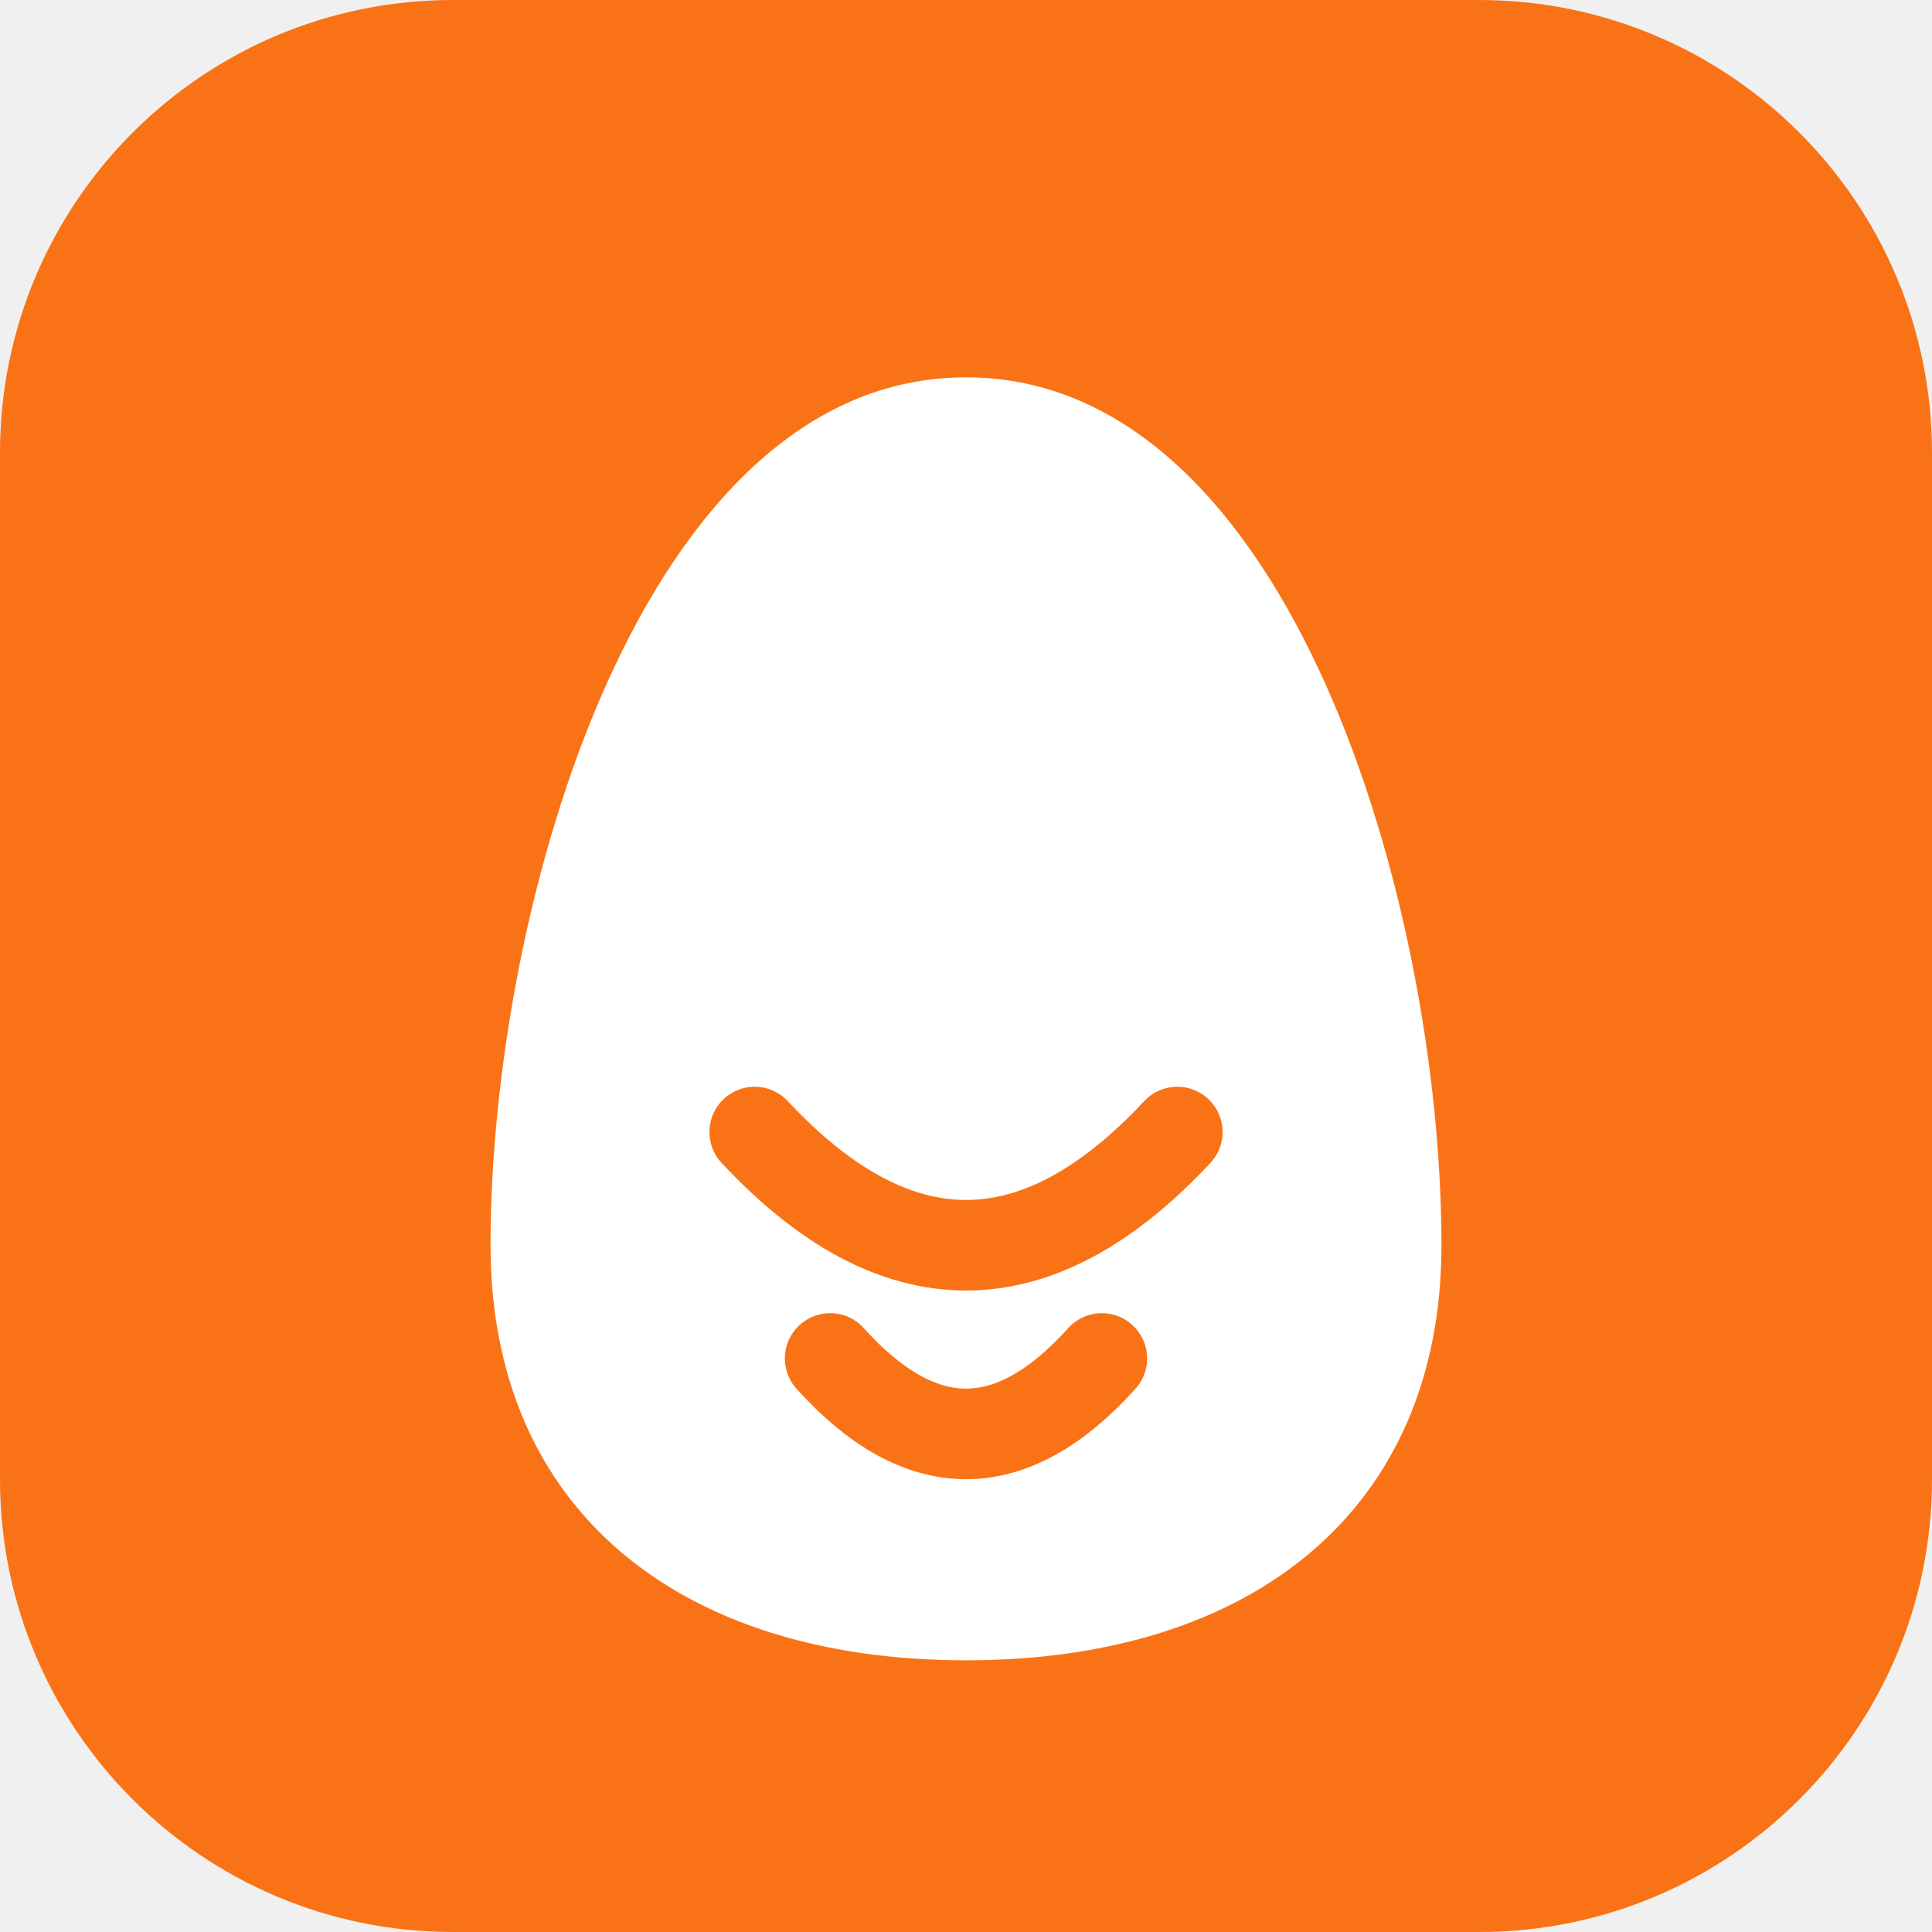
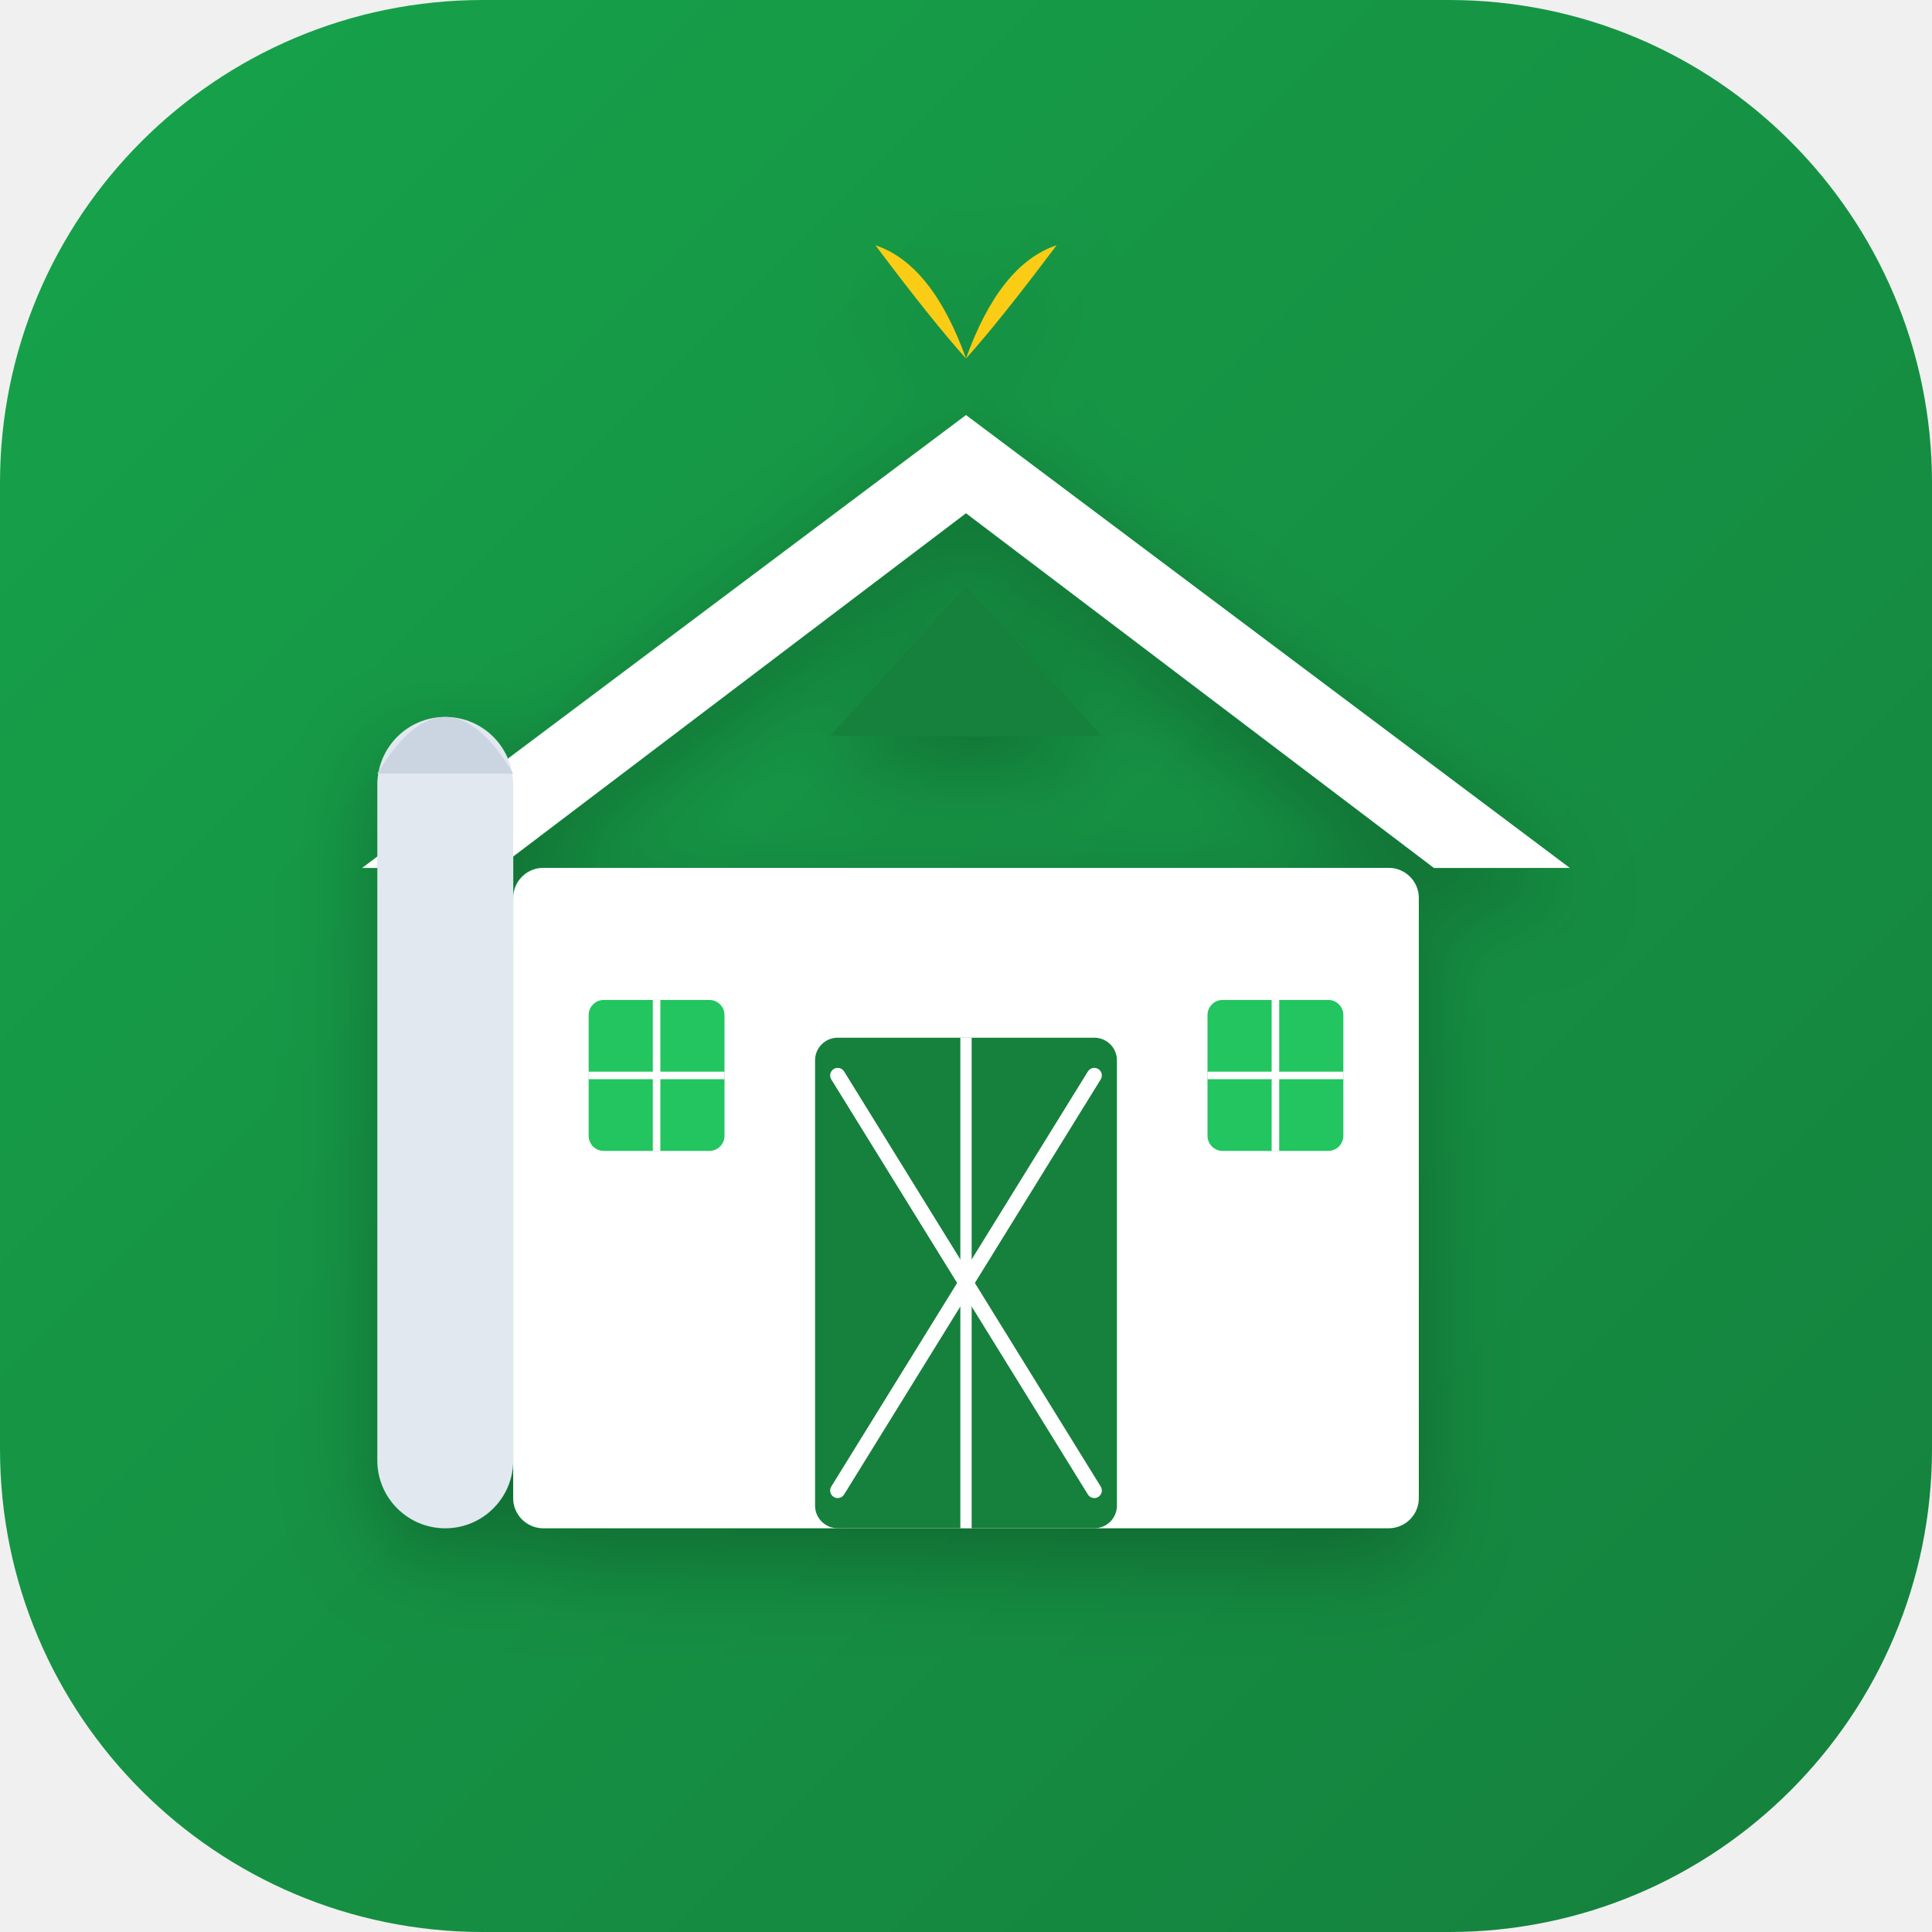
<svg xmlns="http://www.w3.org/2000/svg" width="512" height="512" viewBox="0 0 512 512">
-   <rect width="512" height="512" rx="120" fill="#f97316" />
-   <path d="M256 100 C 170 100 130 240 130 330 C 130 400 180 440 256 440 C 332 440 382 400 382 330 C 382 240 342 100 256 100 Z" fill="#ffffff" />
-   <path d="M200 300 Q 256 360 312 300" stroke="#f97316" stroke-width="24" fill="none" stroke-linecap="round" />
-   <path d="M220 360 Q 256 400 292 360" stroke="#f97316" stroke-width="24" fill="none" stroke-linecap="round" />
+   <defs>
+     <linearGradient id="greenGradient" x1="0%" y1="0%" x2="100%" y2="100%">
+       <stop offset="0%" stop-color="#16a34a" />
+       <stop offset="100%" stop-color="#15803d" />
+     </linearGradient>
+     <filter id="shadow" x="-10%" y="-10%" width="120%" height="120%">
+       <feDropShadow dx="0" dy="8" stdDeviation="12" flood-opacity="0.25" />
+     </filter>
+   </defs>
+   <rect width="512" height="512" rx="128" fill="url(#greenGradient)" />
+   <g filter="url(#shadow)">
+     <path d="M256 110 L96 230 L132 230 L256 136 L380 230 L416 230 Z" fill="#ffffff" />
+     <rect x="136" y="230" width="240" height="175" rx="8" fill="#ffffff" />
+     <polygon points="256,155 220,195 292,195" fill="#15803d" />
+     <rect x="100" y="190" width="36" height="215" rx="18" fill="#e2e8f0" />
+     <path d="M100 205 Q118 175 136 205 Z" fill="#cbd5e1" />
+     <rect x="216" y="275" width="80" height="130" rx="6" fill="#15803d" />
+     <line x1="222" y1="285" x2="290" y2="395" stroke="#ffffff" stroke-width="4" stroke-linecap="round" />
+     <line x1="290" y1="285" x2="222" y2="395" stroke="#ffffff" stroke-width="4" stroke-linecap="round" />
+     <line x1="256" y1="275" x2="256" y2="405" stroke="#ffffff" stroke-width="3" />
+     <rect x="156" y="265" width="36" height="40" rx="4" fill="#22c55e" />
+     <line x1="174" y1="265" x2="174" y2="305" stroke="#ffffff" stroke-width="2" />
+     <line x1="156" y1="285" x2="192" y2="285" stroke="#ffffff" stroke-width="2" />
+     <rect x="320" y="265" width="36" height="40" rx="4" fill="#22c55e" />
+     <line x1="338" y1="265" x2="338" y2="305" stroke="#ffffff" stroke-width="2" />
+     <line x1="320" y1="285" x2="356" y2="285" stroke="#ffffff" stroke-width="2" />
+     <path d="M256 95 Q265 70 280 65 Q265 85 256 95" fill="#facc15" />
+     <path d="M256 95 Q247 70 232 65 Q247 85 256 95" fill="#facc15" />
+   </g>
</svg>
